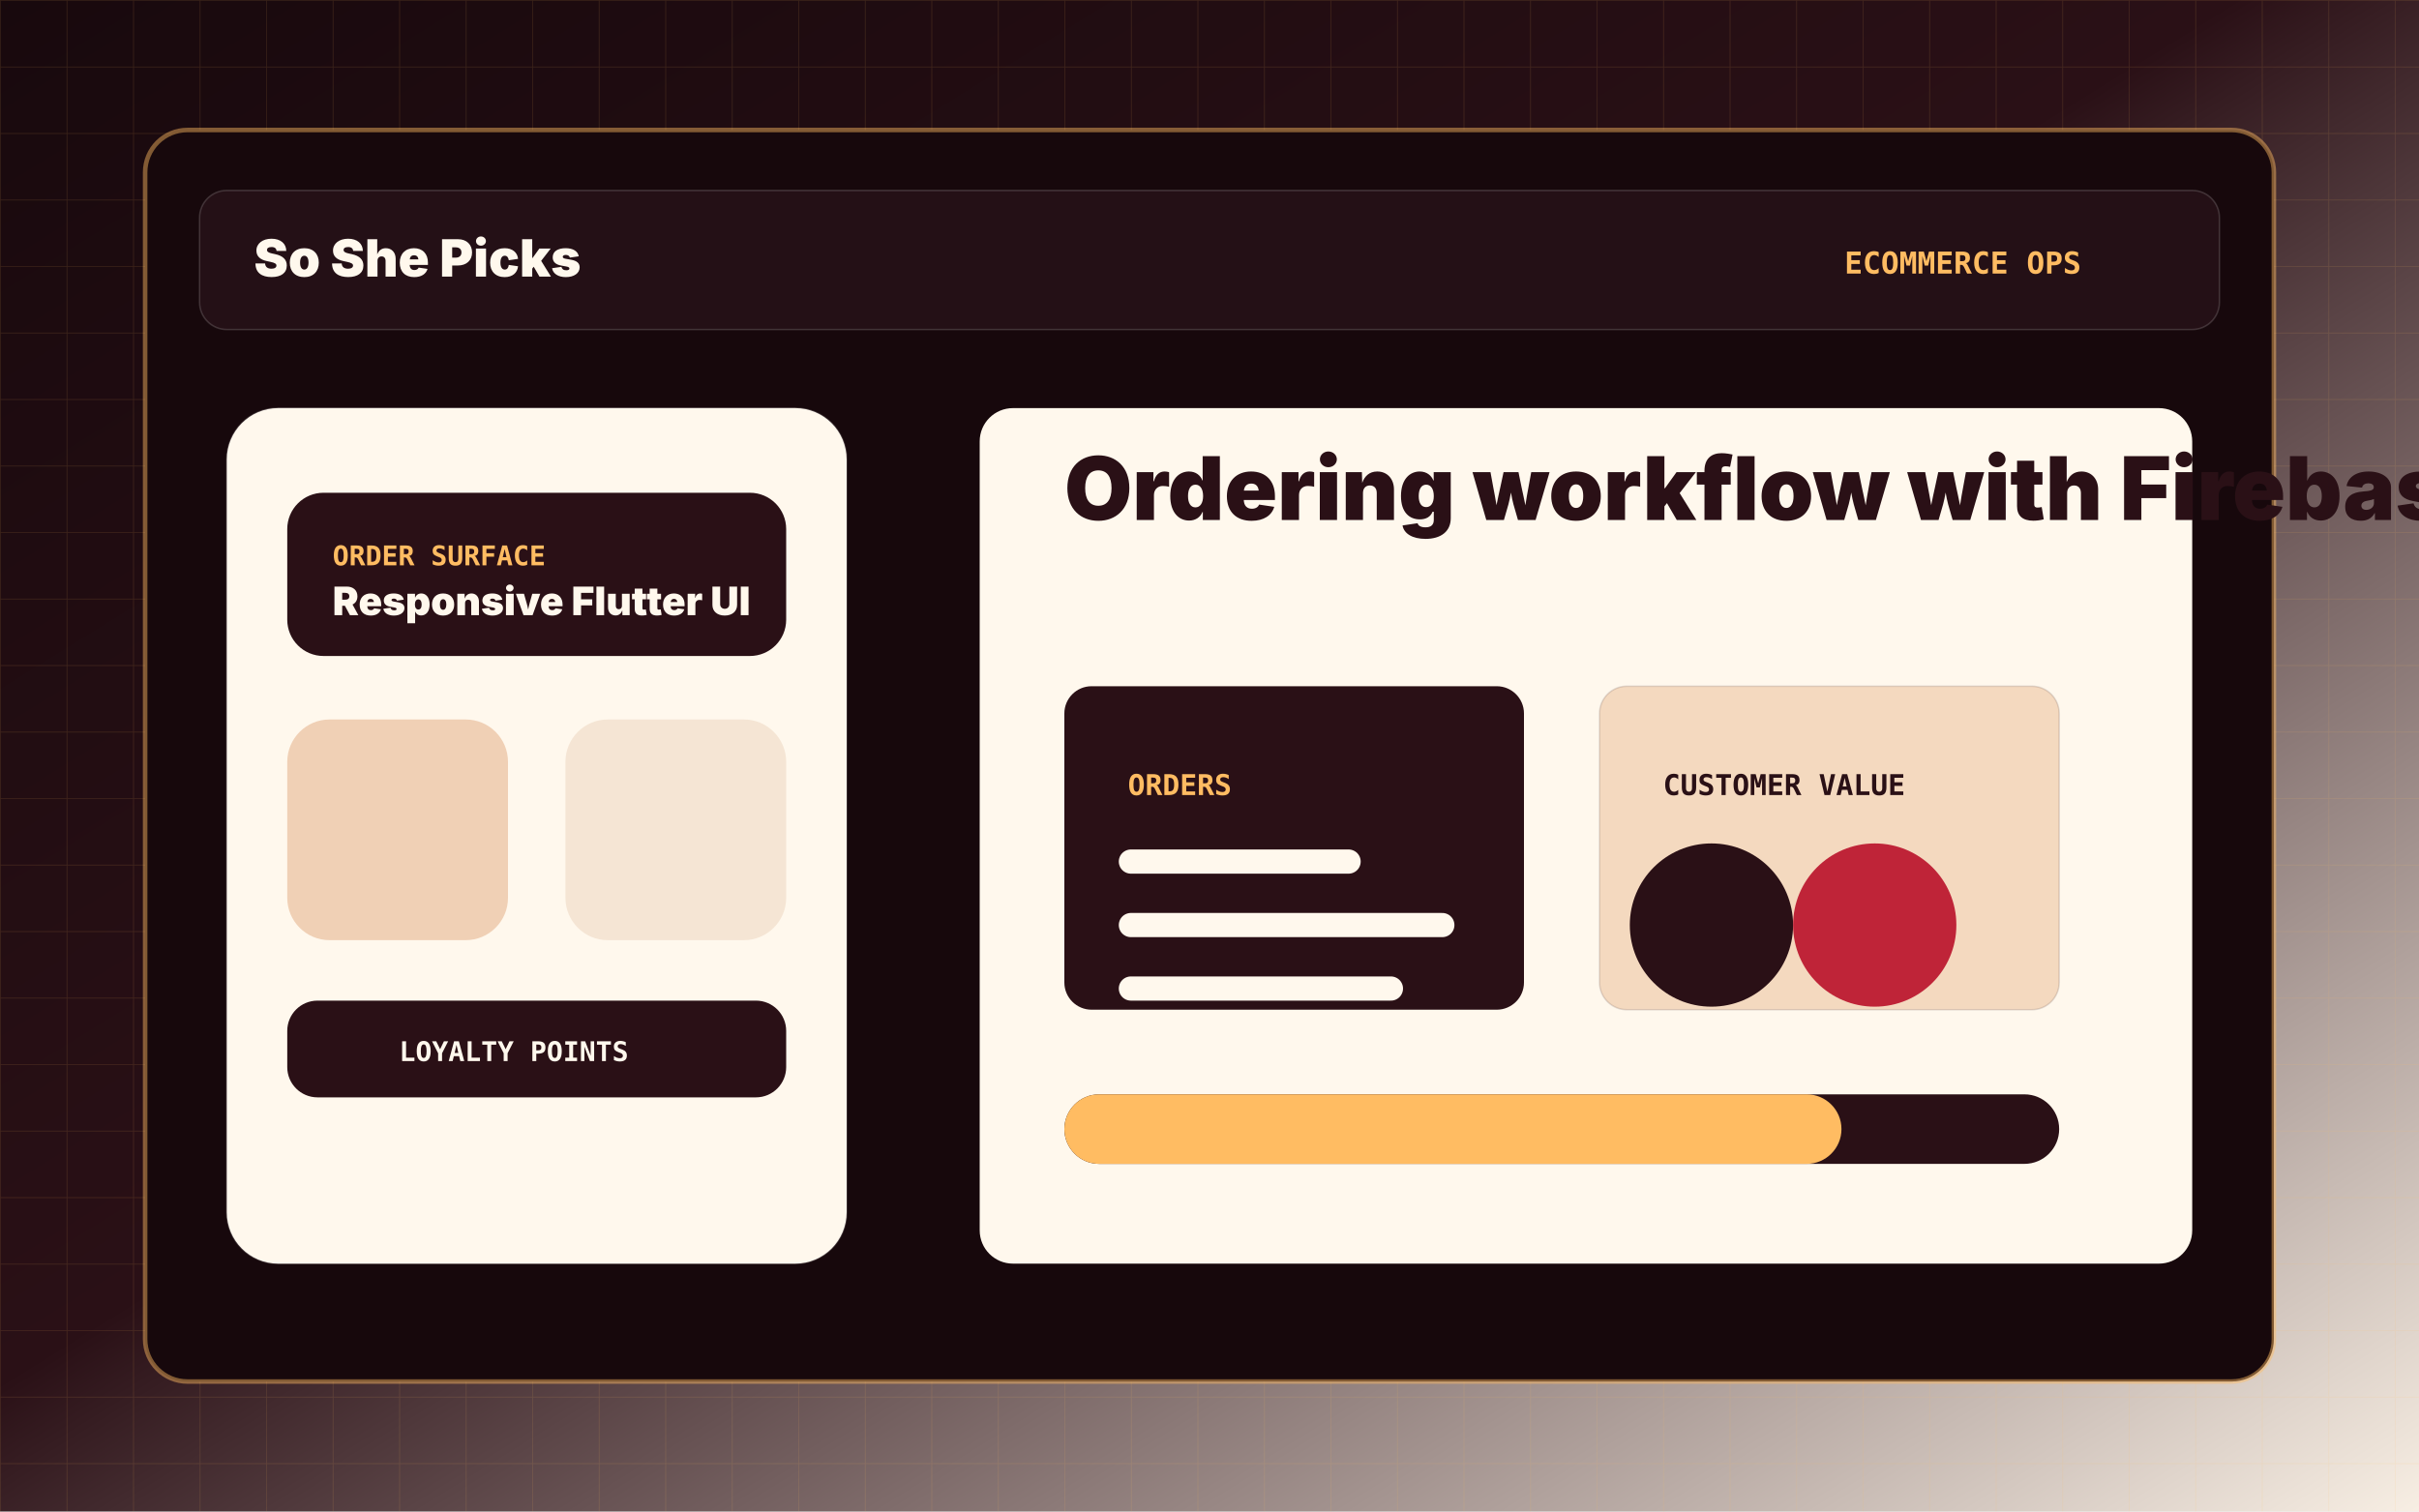
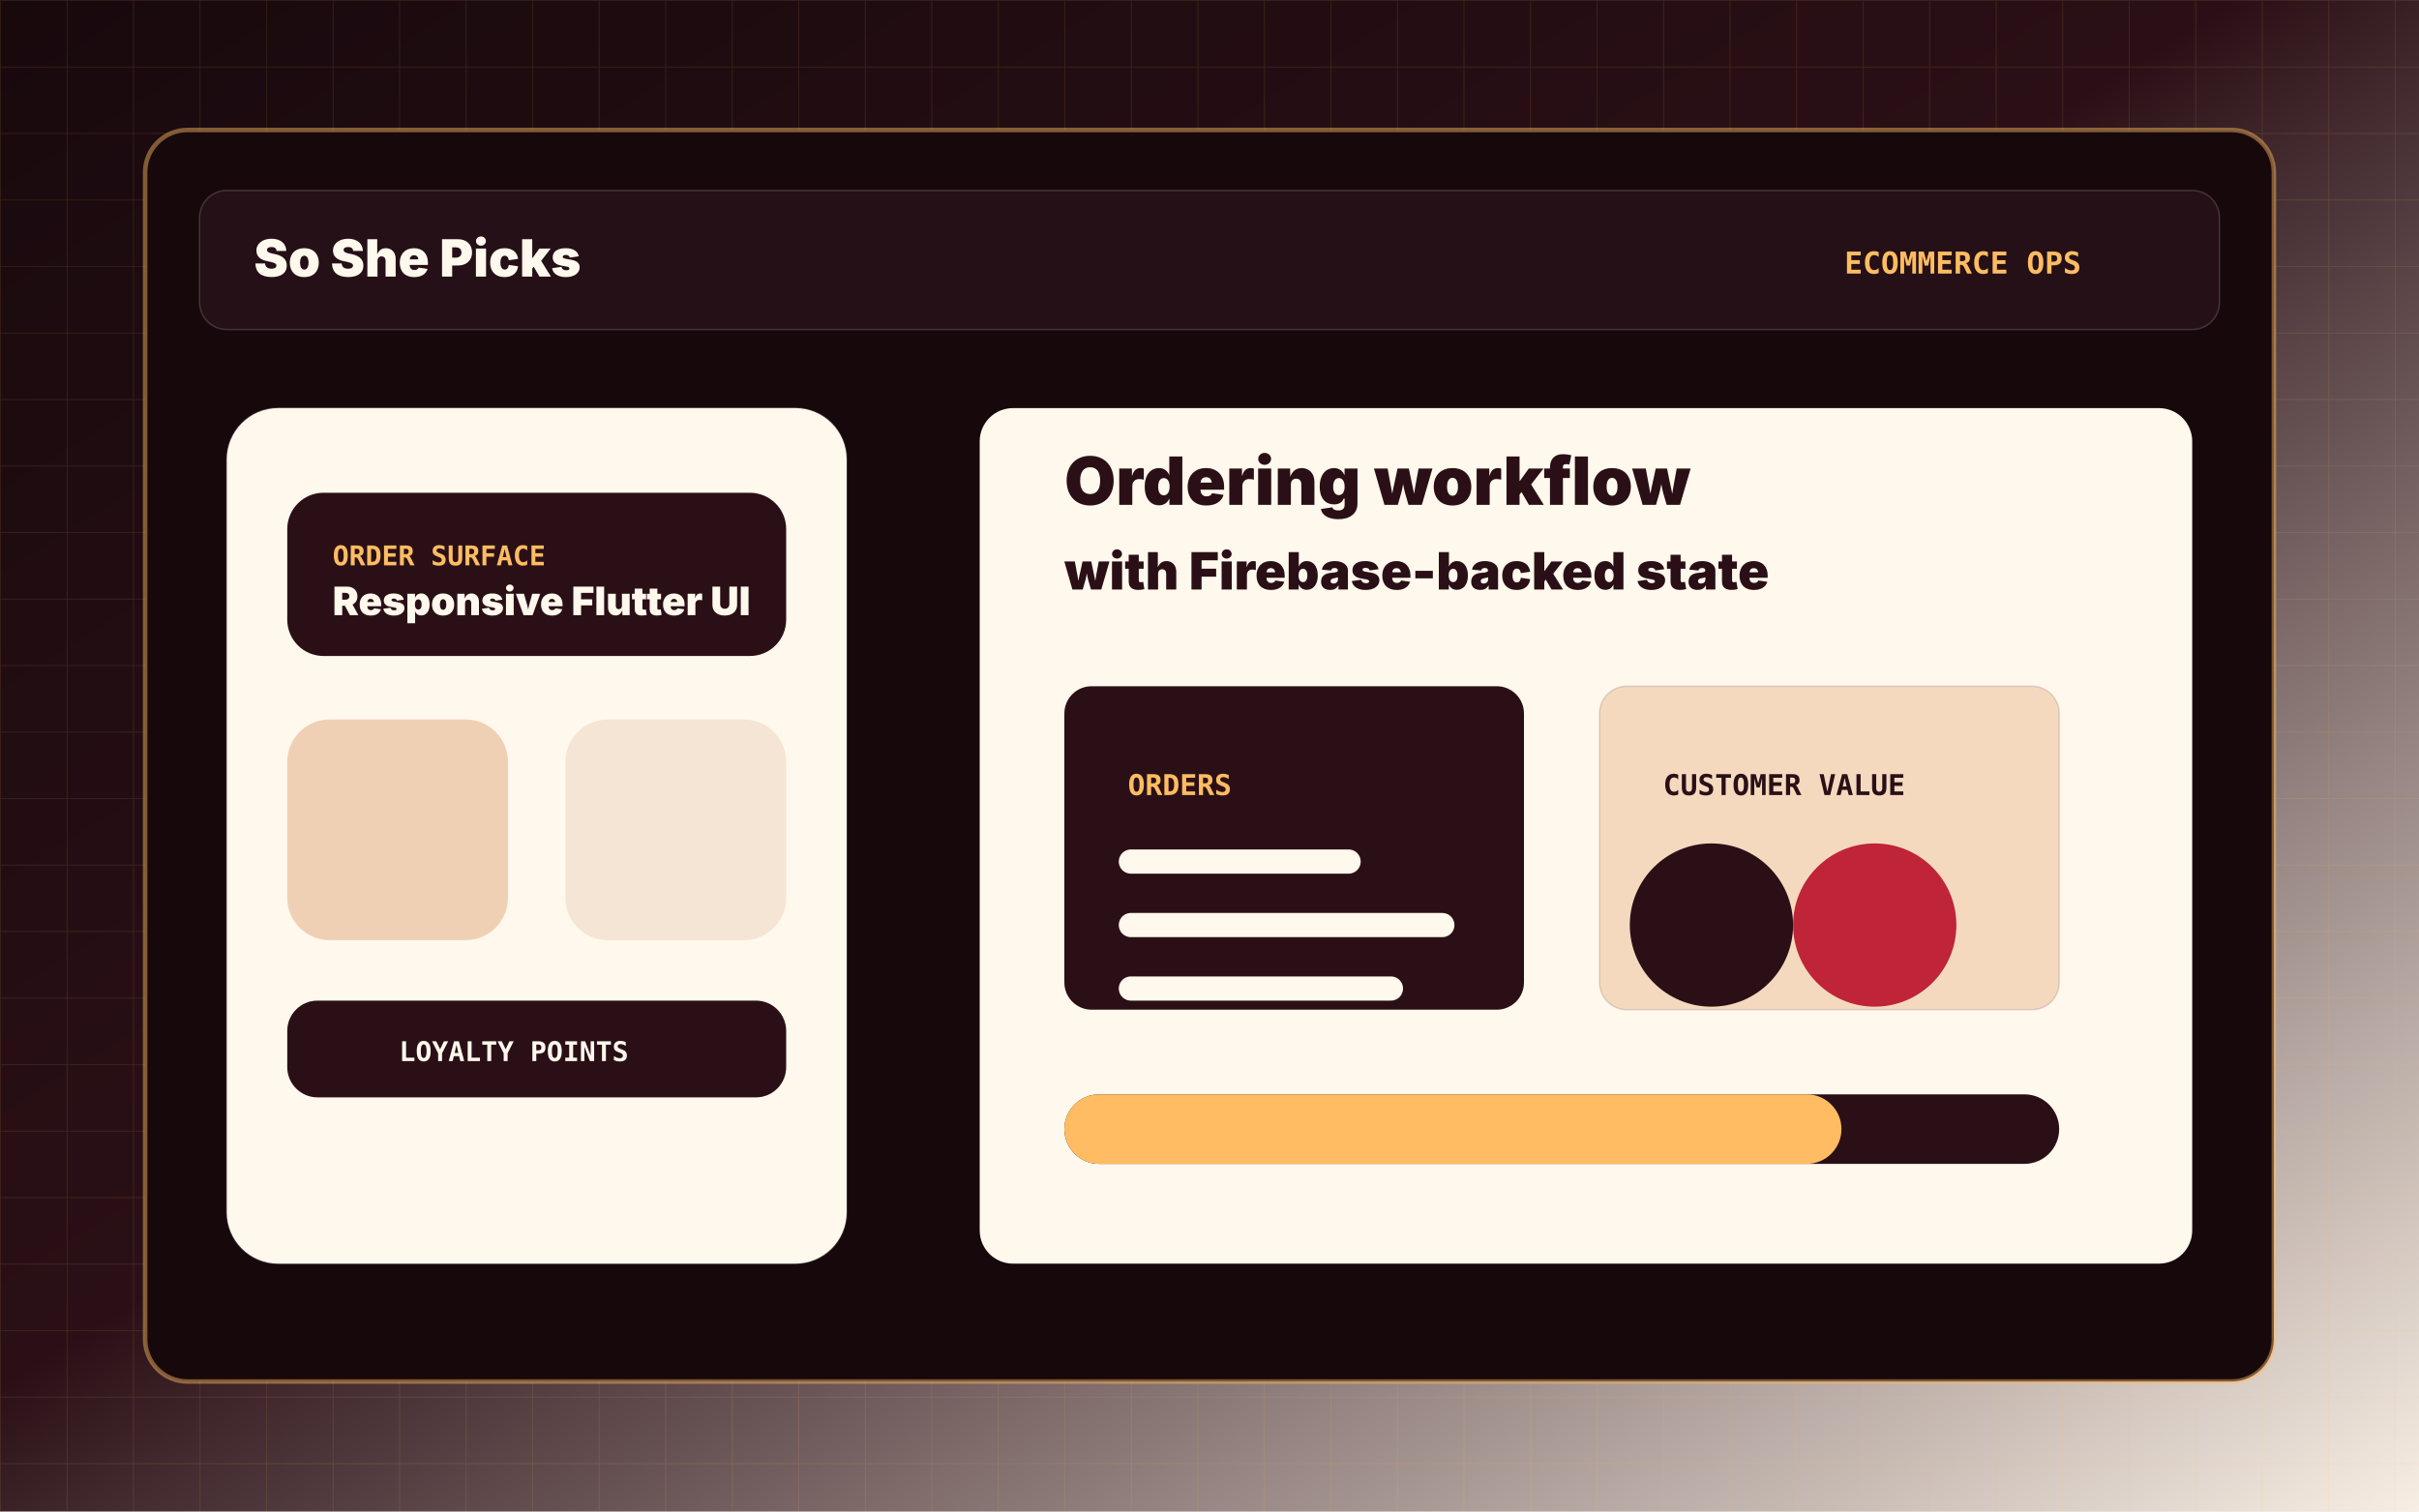
<svg xmlns="http://www.w3.org/2000/svg" width="1600" height="1000" viewBox="0 0 1600 1000" role="img" aria-labelledby="title desc">
  <defs>
    <linearGradient id="bg" x1="0" y1="0" x2="1" y2="1">
      <stop offset="0" stop-color="#18090d" />
      <stop offset="0.46" stop-color="#2a1016" />
      <stop offset="1" stop-color="#f8efe4" />
    </linearGradient>
    <pattern id="grid" width="44" height="44" patternUnits="userSpaceOnUse">
      <path d="M 44 0 L 0 0 0 44" fill="none" stroke="#ffbc62" stroke-opacity=".13" stroke-width="1" />
    </pattern>
  </defs>
  <rect width="1600" height="1000" fill="url(#bg)" />
  <rect width="1600" height="1000" fill="url(#grid)" />
  <rect x="96" y="86" width="1408" height="828" rx="28" fill="#17080c" stroke="#ffbc62" stroke-opacity=".46" stroke-width="3" />
  <rect x="132" y="126" width="1336" height="92" rx="18" fill="#241016" stroke="#ffffff" stroke-opacity=".16" />
  <text x="168" y="183" fill="#fff8ed" font-family="Inter, Arial, sans-serif" font-size="34" font-weight="900">So She Picks</text>
  <text x="1220" y="181" fill="#ffbc62" font-family="JetBrains Mono, Consolas, monospace" font-size="20" font-weight="900">ECOMMERCE OPS</text>
  <rect x="150" y="270" width="410" height="566" rx="34" fill="#fff8ed" stroke="#ffffff" stroke-opacity=".18" />
  <rect x="190" y="326" width="330" height="108" rx="24" fill="#2a1016" />
  <text x="220" y="374" fill="#ffbc62" font-family="JetBrains Mono, Consolas, monospace" font-size="18" font-weight="900">ORDER SURFACE</text>
  <text x="220" y="407" fill="#fff8ed" font-family="Inter, Arial, sans-serif" font-size="26" font-weight="900">Responsive Flutter UI</text>
  <rect x="190" y="476" width="146" height="146" rx="28" fill="#f0d0b5" />
  <rect x="374" y="476" width="146" height="146" rx="28" fill="#f5e5d4" />
  <rect x="190" y="662" width="330" height="64" rx="20" fill="#2a1016" />
  <text x="264" y="702" fill="#fff8ed" font-family="JetBrains Mono, Consolas, monospace" font-size="18" font-weight="900">LOYALTY POINTS</text>
  <rect x="648" y="270" width="802" height="566" rx="22" fill="#fff8ed" />
-   <text x="704" y="344" fill="#2a1016" font-family="Inter, Arial, sans-serif" font-size="58" font-weight="900">Ordering workflow with Firebase-backed state.</text>
+   <text x="704" y="334" fill="#2a1016" font-family="Inter, Arial, sans-serif" font-size="44" font-weight="900">Ordering workflow</text>
+   <text x="704" y="390" fill="#2a1016" font-family="Inter, Arial, sans-serif" font-size="34" font-weight="900">with Firebase-backed state</text>
  <rect x="704" y="454" width="304" height="214" rx="18" fill="#2a1016" />
  <rect x="1058" y="454" width="304" height="214" rx="18" fill="#f4d9bf" stroke="#2a1016" stroke-opacity=".14" />
  <text x="746" y="526" fill="#ffbc62" font-family="JetBrains Mono, Consolas, monospace" font-size="19" font-weight="900">ORDERS</text>
  <text x="1100" y="526" fill="#2a1016" font-family="JetBrains Mono, Consolas, monospace" font-size="19" font-weight="900">CUSTOMER VALUE</text>
  <path d="M748 612 h206 M748 570 h144 M748 654 h172" stroke="#fff8ed" stroke-width="16" stroke-linecap="round" />
  <circle cx="1132" cy="612" r="54" fill="#2a1016" />
  <circle cx="1240" cy="612" r="54" fill="#bf2438" />
  <rect x="704" y="724" width="658" height="46" rx="23" fill="#2a1016" />
  <rect x="704" y="724" width="514" height="46" rx="23" fill="#ffbc62" />
</svg>
